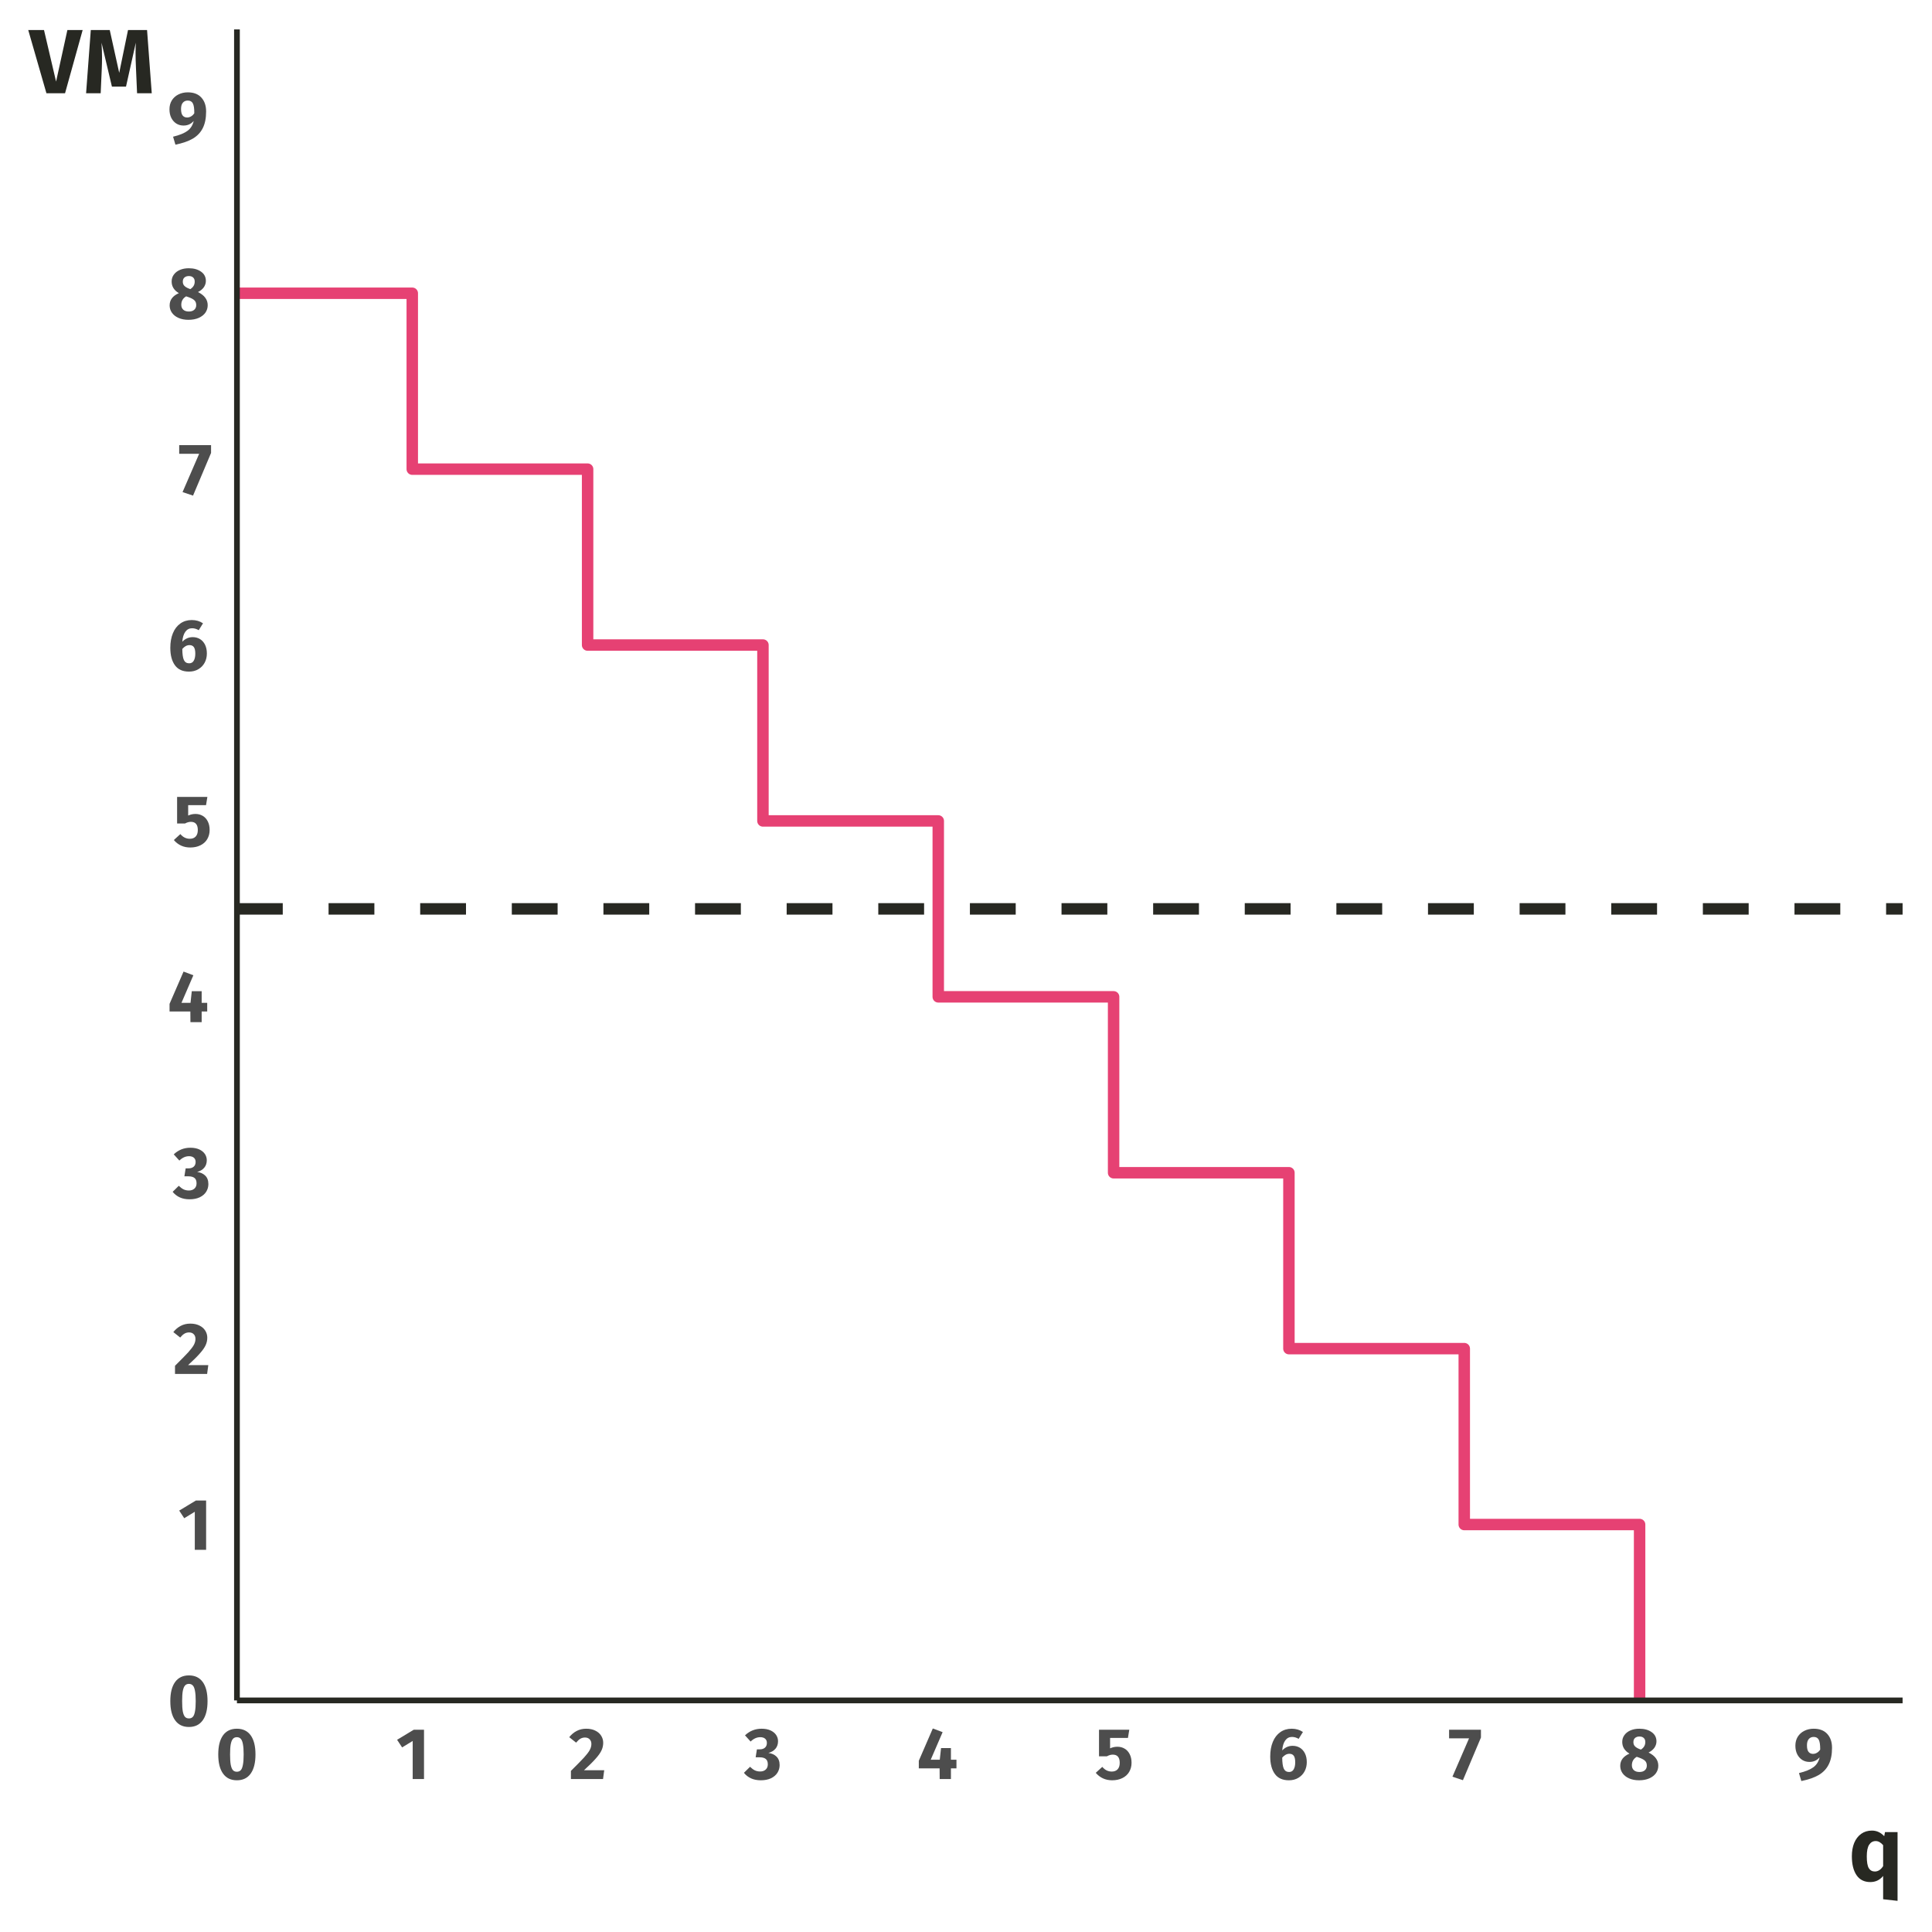
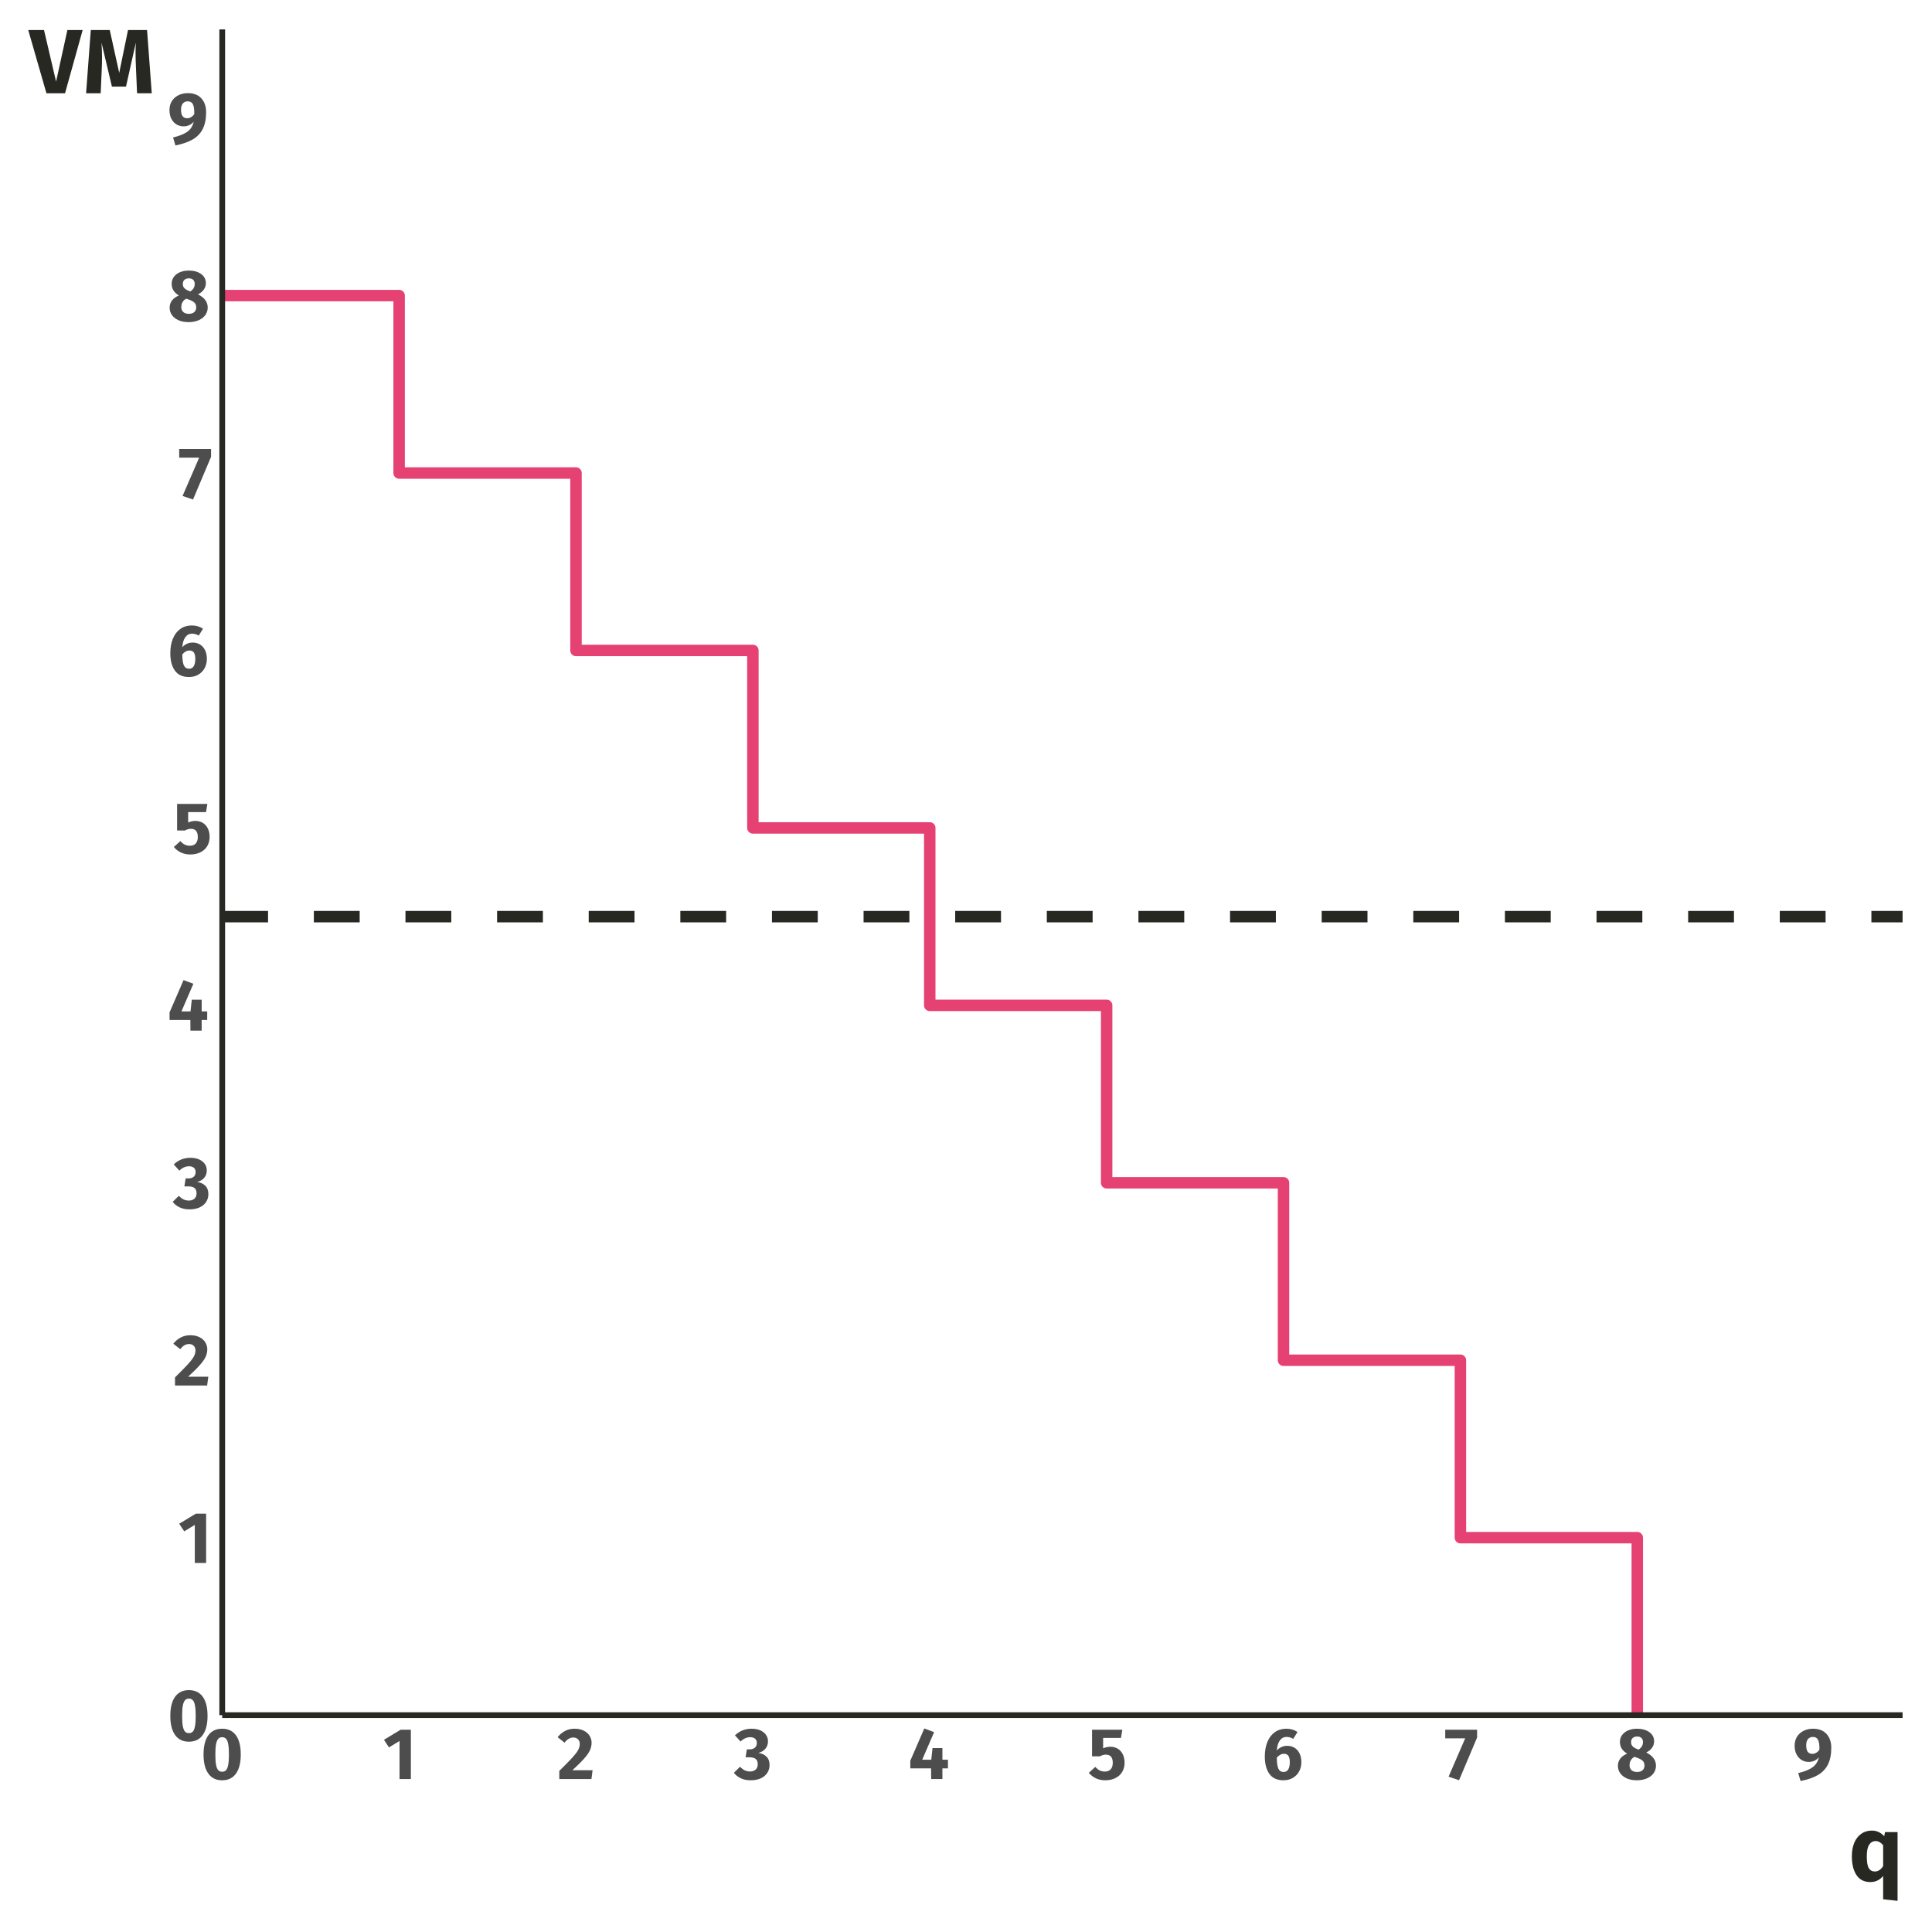
<svg xmlns="http://www.w3.org/2000/svg" xmlns:xlink="http://www.w3.org/1999/xlink" width="360" height="360" viewBox="0 0 360 360">
  <defs>
    <g>
      <g id="glyph-0-0">
        <path d="M 7.375 4.75 L 1.672 4.75 L 1.672 -14.266 L 7.375 -14.266 Z M 2.422 -13.562 L 2.422 4.047 L 6.641 4.047 L 6.641 -13.562 Z M 4.406 -6.125 C 4.945 -6.125 5.332 -5.977 5.562 -5.688 C 5.789 -5.406 5.906 -5.031 5.906 -4.562 C 5.906 -4.082 5.801 -3.711 5.594 -3.453 C 5.395 -3.191 5.07 -3.031 4.625 -2.969 L 4.625 -2.359 C 4.625 -2.254 4.586 -2.172 4.516 -2.109 C 4.453 -2.055 4.375 -2.031 4.281 -2.031 C 4.188 -2.031 4.102 -2.055 4.031 -2.109 C 3.969 -2.172 3.938 -2.254 3.938 -2.359 L 3.938 -3.5 C 4.414 -3.52 4.738 -3.602 4.906 -3.75 C 5.082 -3.906 5.172 -4.172 5.172 -4.547 C 5.172 -4.836 5.113 -5.066 5 -5.234 C 4.883 -5.398 4.664 -5.484 4.344 -5.484 C 4.082 -5.484 3.848 -5.43 3.641 -5.328 C 3.566 -5.297 3.508 -5.281 3.469 -5.281 C 3.363 -5.281 3.281 -5.312 3.219 -5.375 C 3.164 -5.438 3.141 -5.508 3.141 -5.594 C 3.141 -5.77 3.27 -5.898 3.531 -5.984 C 3.801 -6.078 4.094 -6.125 4.406 -6.125 Z M 4.281 -1.625 C 4.414 -1.625 4.523 -1.578 4.609 -1.484 C 4.703 -1.398 4.75 -1.289 4.75 -1.156 C 4.75 -1.008 4.703 -0.891 4.609 -0.797 C 4.523 -0.703 4.414 -0.656 4.281 -0.656 C 4.145 -0.656 4.031 -0.703 3.938 -0.797 C 3.852 -0.891 3.812 -1.008 3.812 -1.156 C 3.812 -1.289 3.852 -1.398 3.938 -1.484 C 4.031 -1.578 4.145 -1.625 4.281 -1.625 Z M 4.281 -1.625 " />
      </g>
      <g id="glyph-0-1">
        <path d="M 3.984 -9.375 C 5.109 -9.375 5.969 -8.961 6.562 -8.141 C 7.156 -7.316 7.453 -6.129 7.453 -4.578 C 7.453 -3.035 7.156 -1.848 6.562 -1.016 C 5.969 -0.18 5.109 0.234 3.984 0.234 C 2.859 0.234 2 -0.18 1.406 -1.016 C 0.812 -1.848 0.516 -3.035 0.516 -4.578 C 0.516 -6.129 0.812 -7.316 1.406 -8.141 C 2 -8.961 2.859 -9.375 3.984 -9.375 Z M 3.984 -7.797 C 3.672 -7.797 3.426 -7.691 3.25 -7.484 C 3.07 -7.285 2.938 -6.953 2.844 -6.484 C 2.758 -6.023 2.719 -5.391 2.719 -4.578 C 2.719 -3.766 2.758 -3.125 2.844 -2.656 C 2.938 -2.188 3.07 -1.852 3.25 -1.656 C 3.426 -1.457 3.672 -1.359 3.984 -1.359 C 4.285 -1.359 4.523 -1.453 4.703 -1.641 C 4.891 -1.836 5.023 -2.172 5.109 -2.641 C 5.203 -3.109 5.25 -3.754 5.25 -4.578 C 5.25 -5.398 5.203 -6.047 5.109 -6.516 C 5.023 -6.984 4.891 -7.312 4.703 -7.5 C 4.523 -7.695 4.285 -7.797 3.984 -7.797 Z M 3.984 -7.797 " />
      </g>
      <g id="glyph-0-2">
        <path d="M 5.188 0 L 3.078 0 L 3.078 -7.094 L 1.109 -5.891 L 0.172 -7.312 L 3.281 -9.188 L 5.188 -9.188 Z M 5.188 0 " />
      </g>
      <g id="glyph-0-3">
        <path d="M 3.234 -9.375 C 3.898 -9.375 4.469 -9.254 4.938 -9.016 C 5.414 -8.785 5.781 -8.469 6.031 -8.062 C 6.281 -7.664 6.406 -7.227 6.406 -6.75 C 6.406 -6.258 6.301 -5.789 6.094 -5.344 C 5.895 -4.906 5.539 -4.398 5.031 -3.828 C 4.531 -3.254 3.797 -2.523 2.828 -1.641 L 6.594 -1.641 L 6.375 0 L 0.391 0 L 0.391 -1.516 C 1.504 -2.617 2.316 -3.445 2.828 -4 C 3.336 -4.562 3.691 -5.023 3.891 -5.391 C 4.098 -5.766 4.203 -6.145 4.203 -6.531 C 4.203 -6.906 4.094 -7.195 3.875 -7.406 C 3.664 -7.625 3.379 -7.734 3.016 -7.734 C 2.691 -7.734 2.398 -7.656 2.141 -7.5 C 1.891 -7.352 1.629 -7.113 1.359 -6.781 L 0.078 -7.797 C 0.461 -8.285 0.922 -8.672 1.453 -8.953 C 1.984 -9.234 2.578 -9.375 3.234 -9.375 Z M 3.234 -9.375 " />
      </g>
      <g id="glyph-0-4">
-         <path d="M 3.25 -9.375 C 3.895 -9.375 4.445 -9.27 4.906 -9.062 C 5.363 -8.852 5.711 -8.57 5.953 -8.219 C 6.191 -7.863 6.312 -7.473 6.312 -7.047 C 6.312 -6.492 6.156 -6.031 5.844 -5.656 C 5.531 -5.281 5.086 -5.016 4.516 -4.859 C 5.129 -4.785 5.629 -4.562 6.016 -4.188 C 6.41 -3.812 6.609 -3.281 6.609 -2.594 C 6.609 -2.082 6.473 -1.609 6.203 -1.172 C 5.93 -0.742 5.531 -0.398 5 -0.141 C 4.469 0.109 3.832 0.234 3.094 0.234 C 1.758 0.234 0.711 -0.227 -0.047 -1.156 L 1.094 -2.281 C 1.406 -1.977 1.707 -1.754 2 -1.609 C 2.301 -1.473 2.629 -1.406 2.984 -1.406 C 3.398 -1.406 3.738 -1.52 4 -1.75 C 4.27 -1.988 4.406 -2.316 4.406 -2.734 C 4.406 -3.203 4.281 -3.535 4.031 -3.734 C 3.781 -3.941 3.406 -4.047 2.906 -4.047 L 2.141 -4.047 L 2.375 -5.531 L 2.906 -5.531 C 3.312 -5.531 3.633 -5.633 3.875 -5.844 C 4.113 -6.051 4.234 -6.348 4.234 -6.734 C 4.234 -7.066 4.125 -7.328 3.906 -7.516 C 3.688 -7.703 3.383 -7.797 3 -7.797 C 2.352 -7.797 1.754 -7.523 1.203 -6.984 L 0.156 -8.141 C 1.02 -8.961 2.051 -9.375 3.25 -9.375 Z M 3.25 -9.375 " />
+         <path d="M 3.25 -9.375 C 3.895 -9.375 4.445 -9.27 4.906 -9.062 C 5.363 -8.852 5.711 -8.57 5.953 -8.219 C 6.191 -7.863 6.312 -7.473 6.312 -7.047 C 6.312 -6.492 6.156 -6.031 5.844 -5.656 C 5.531 -5.281 5.086 -5.016 4.516 -4.859 C 5.129 -4.785 5.629 -4.562 6.016 -4.188 C 6.41 -3.812 6.609 -3.281 6.609 -2.594 C 6.609 -2.082 6.473 -1.609 6.203 -1.172 C 5.93 -0.742 5.531 -0.398 5 -0.141 C 4.469 0.105 3.832 0.234 3.094 0.234 C 1.758 0.234 0.711 -0.227 -0.047 -1.156 L 1.094 -2.281 C 1.406 -1.977 1.707 -1.754 2 -1.609 C 2.301 -1.473 2.629 -1.406 2.984 -1.406 C 3.398 -1.406 3.738 -1.52 4 -1.75 C 4.27 -1.988 4.406 -2.316 4.406 -2.734 C 4.406 -3.203 4.281 -3.535 4.031 -3.734 C 3.781 -3.941 3.406 -4.047 2.906 -4.047 L 2.141 -4.047 L 2.375 -5.531 L 2.906 -5.531 C 3.312 -5.531 3.633 -5.633 3.875 -5.844 C 4.113 -6.051 4.234 -6.348 4.234 -6.734 C 4.234 -7.066 4.125 -7.328 3.906 -7.516 C 3.688 -7.703 3.383 -7.797 3 -7.797 C 2.352 -7.797 1.754 -7.523 1.203 -6.984 L 0.156 -8.141 C 1.02 -8.961 2.051 -9.375 3.25 -9.375 Z M 3.25 -9.375 " />
      </g>
      <g id="glyph-0-5">
        <path d="M 7.391 -1.984 L 6.359 -1.984 L 6.359 0 L 4.266 0 L 4.25 -1.984 L 0.375 -1.984 L 0.375 -3.406 L 2.984 -9.422 L 4.812 -8.734 L 2.594 -3.594 L 4.281 -3.594 L 4.516 -5.766 L 6.359 -5.766 L 6.359 -3.594 L 7.391 -3.594 Z M 7.391 -1.984 " />
      </g>
      <g id="glyph-0-6">
        <path d="M 6.172 -7.656 L 2.844 -7.656 L 2.844 -5.719 C 3.27 -5.914 3.723 -6.016 4.203 -6.016 C 4.711 -6.016 5.164 -5.895 5.562 -5.656 C 5.957 -5.426 6.27 -5.082 6.5 -4.625 C 6.727 -4.176 6.844 -3.645 6.844 -3.031 C 6.844 -2.383 6.691 -1.812 6.391 -1.312 C 6.098 -0.82 5.676 -0.441 5.125 -0.172 C 4.582 0.098 3.953 0.234 3.234 0.234 C 1.992 0.234 0.973 -0.227 0.172 -1.156 L 1.391 -2.266 C 1.879 -1.68 2.469 -1.391 3.156 -1.391 C 3.625 -1.391 3.988 -1.531 4.25 -1.812 C 4.508 -2.094 4.641 -2.492 4.641 -3.016 C 4.641 -4.035 4.207 -4.547 3.344 -4.547 C 3.164 -4.547 2.988 -4.52 2.812 -4.469 C 2.645 -4.426 2.457 -4.348 2.25 -4.234 L 0.781 -4.234 L 0.781 -9.188 L 6.422 -9.188 Z M 6.172 -7.656 " />
      </g>
      <g id="glyph-0-7">
        <path d="M 4.688 -6.188 C 5.195 -6.188 5.648 -6.066 6.047 -5.828 C 6.441 -5.586 6.754 -5.238 6.984 -4.781 C 7.211 -4.32 7.328 -3.773 7.328 -3.141 C 7.328 -2.516 7.191 -1.945 6.922 -1.438 C 6.648 -0.926 6.258 -0.52 5.75 -0.219 C 5.25 0.082 4.664 0.234 4 0.234 C 2.82 0.234 1.945 -0.16 1.375 -0.953 C 0.801 -1.742 0.516 -2.828 0.516 -4.203 C 0.516 -5.234 0.676 -6.141 1 -6.922 C 1.32 -7.703 1.785 -8.305 2.391 -8.734 C 2.992 -9.16 3.703 -9.375 4.516 -9.375 C 5.305 -9.375 6.004 -9.172 6.609 -8.766 L 5.812 -7.484 C 5.406 -7.723 4.988 -7.844 4.562 -7.844 C 4.051 -7.844 3.633 -7.625 3.312 -7.188 C 3 -6.75 2.812 -6.129 2.75 -5.328 C 3.289 -5.898 3.938 -6.188 4.688 -6.188 Z M 4.031 -1.312 C 4.406 -1.312 4.688 -1.469 4.875 -1.781 C 5.07 -2.102 5.172 -2.547 5.172 -3.109 C 5.172 -3.68 5.082 -4.086 4.906 -4.328 C 4.727 -4.578 4.457 -4.703 4.094 -4.703 C 3.602 -4.703 3.156 -4.461 2.75 -3.984 C 2.758 -3.016 2.859 -2.328 3.047 -1.922 C 3.242 -1.516 3.57 -1.312 4.031 -1.312 Z M 4.031 -1.312 " />
      </g>
      <g id="glyph-0-8">
        <path d="M 6.109 -7.734 L 2.75 0.219 L 0.797 -0.438 L 3.891 -7.578 L 0.172 -7.578 L 0.172 -9.188 L 6.109 -9.188 Z M 6.109 -7.734 " />
      </g>
      <g id="glyph-0-9">
        <path d="M 5.672 -4.938 C 6.285 -4.633 6.738 -4.281 7.031 -3.875 C 7.332 -3.477 7.484 -3.016 7.484 -2.484 C 7.484 -1.984 7.344 -1.523 7.062 -1.109 C 6.781 -0.703 6.363 -0.375 5.812 -0.125 C 5.27 0.113 4.633 0.234 3.906 0.234 C 3.188 0.234 2.562 0.113 2.031 -0.125 C 1.5 -0.363 1.094 -0.688 0.812 -1.094 C 0.531 -1.5 0.391 -1.953 0.391 -2.453 C 0.391 -3.473 0.961 -4.234 2.109 -4.734 C 1.211 -5.266 0.766 -5.988 0.766 -6.906 C 0.766 -7.395 0.898 -7.82 1.172 -8.188 C 1.441 -8.562 1.816 -8.852 2.297 -9.062 C 2.785 -9.27 3.336 -9.375 3.953 -9.375 C 4.891 -9.375 5.656 -9.16 6.25 -8.734 C 6.844 -8.316 7.141 -7.742 7.141 -7.016 C 7.141 -6.609 7.02 -6.223 6.781 -5.859 C 6.539 -5.504 6.172 -5.195 5.672 -4.938 Z M 3.969 -7.922 C 3.625 -7.922 3.348 -7.828 3.141 -7.641 C 2.941 -7.461 2.844 -7.207 2.844 -6.875 C 2.844 -6.57 2.93 -6.32 3.109 -6.125 C 3.285 -5.926 3.566 -5.75 3.953 -5.594 L 4.25 -5.484 C 4.551 -5.691 4.758 -5.906 4.875 -6.125 C 5 -6.344 5.062 -6.602 5.062 -6.906 C 5.062 -7.219 4.969 -7.461 4.781 -7.641 C 4.594 -7.828 4.32 -7.922 3.969 -7.922 Z M 3.969 -1.312 C 4.406 -1.312 4.742 -1.422 4.984 -1.641 C 5.223 -1.859 5.344 -2.145 5.344 -2.5 C 5.344 -2.875 5.238 -3.164 5.031 -3.375 C 4.82 -3.594 4.453 -3.797 3.922 -3.984 L 3.469 -4.141 C 2.863 -3.785 2.562 -3.258 2.562 -2.562 C 2.562 -2.176 2.688 -1.867 2.938 -1.641 C 3.188 -1.422 3.531 -1.312 3.969 -1.312 Z M 3.969 -1.312 " />
      </g>
      <g id="glyph-0-10">
        <path d="M 3.766 -9.375 C 4.867 -9.375 5.711 -9.051 6.297 -8.406 C 6.891 -7.758 7.188 -6.895 7.188 -5.812 C 7.188 -4.57 6.984 -3.547 6.578 -2.734 C 6.18 -1.922 5.566 -1.266 4.734 -0.766 C 3.898 -0.273 2.812 0.102 1.469 0.375 L 1.031 -1.109 C 2.227 -1.398 3.125 -1.766 3.719 -2.203 C 4.312 -2.641 4.695 -3.254 4.875 -4.047 C 4.383 -3.473 3.754 -3.188 2.984 -3.188 C 2.492 -3.188 2.051 -3.305 1.656 -3.547 C 1.258 -3.797 0.941 -4.148 0.703 -4.609 C 0.473 -5.066 0.359 -5.602 0.359 -6.219 C 0.359 -6.844 0.504 -7.395 0.797 -7.875 C 1.098 -8.352 1.508 -8.723 2.031 -8.984 C 2.551 -9.242 3.129 -9.375 3.766 -9.375 Z M 3.641 -4.688 C 3.898 -4.688 4.145 -4.754 4.375 -4.891 C 4.613 -5.023 4.816 -5.223 4.984 -5.484 C 4.992 -6.348 4.906 -6.957 4.719 -7.312 C 4.539 -7.664 4.223 -7.844 3.766 -7.844 C 3.379 -7.844 3.07 -7.707 2.844 -7.438 C 2.625 -7.176 2.516 -6.789 2.516 -6.281 C 2.516 -5.719 2.613 -5.312 2.812 -5.062 C 3.02 -4.812 3.297 -4.688 3.641 -4.688 Z M 3.641 -4.688 " />
      </g>
      <g id="glyph-1-0">
        <path d="M 9.234 5.953 L 2.094 5.953 L 2.094 -17.844 L 9.234 -17.844 Z M 3.031 -16.969 L 3.031 5.062 L 8.312 5.062 L 8.312 -16.969 Z M 5.516 -7.672 C 6.191 -7.672 6.672 -7.488 6.953 -7.125 C 7.242 -6.758 7.391 -6.289 7.391 -5.719 C 7.391 -5.113 7.258 -4.645 7 -4.312 C 6.75 -3.988 6.344 -3.785 5.781 -3.703 L 5.781 -2.938 C 5.781 -2.812 5.738 -2.711 5.656 -2.641 C 5.57 -2.566 5.473 -2.531 5.359 -2.531 C 5.242 -2.531 5.145 -2.566 5.062 -2.641 C 4.977 -2.711 4.938 -2.812 4.938 -2.938 L 4.938 -4.375 C 5.531 -4.406 5.938 -4.516 6.156 -4.703 C 6.375 -4.891 6.484 -5.211 6.484 -5.672 C 6.484 -6.047 6.406 -6.332 6.25 -6.531 C 6.102 -6.738 5.832 -6.844 5.438 -6.844 C 5.113 -6.844 4.82 -6.781 4.562 -6.656 C 4.469 -6.625 4.391 -6.609 4.328 -6.609 C 4.203 -6.609 4.102 -6.645 4.031 -6.719 C 3.957 -6.789 3.922 -6.883 3.922 -7 C 3.922 -7.219 4.086 -7.383 4.422 -7.5 C 4.766 -7.613 5.129 -7.672 5.516 -7.672 Z M 5.359 -2.047 C 5.523 -2.047 5.664 -1.988 5.781 -1.875 C 5.895 -1.758 5.953 -1.613 5.953 -1.438 C 5.953 -1.258 5.895 -1.109 5.781 -0.984 C 5.664 -0.867 5.523 -0.812 5.359 -0.812 C 5.18 -0.812 5.035 -0.867 4.922 -0.984 C 4.816 -1.109 4.766 -1.258 4.766 -1.438 C 4.766 -1.613 4.816 -1.758 4.922 -1.875 C 5.035 -1.988 5.18 -2.047 5.359 -2.047 Z M 5.359 -2.047 " />
      </g>
      <g id="glyph-1-1">
        <path d="M 9.062 -9.031 L 9.062 3.781 L 6.375 3.484 L 6.375 -0.859 C 5.758 -0.098 4.961 0.281 3.984 0.281 C 2.859 0.281 2.004 -0.145 1.422 -1 C 0.836 -1.863 0.547 -3.039 0.547 -4.531 C 0.547 -5.469 0.691 -6.297 0.984 -7.016 C 1.285 -7.734 1.719 -8.297 2.281 -8.703 C 2.852 -9.109 3.52 -9.312 4.281 -9.312 C 5.164 -9.312 5.93 -8.961 6.578 -8.266 L 6.719 -9.031 Z M 4.828 -1.688 C 5.43 -1.688 5.945 -2.02 6.375 -2.688 L 6.375 -6.594 C 6.156 -6.844 5.938 -7.031 5.719 -7.156 C 5.5 -7.289 5.254 -7.359 4.984 -7.359 C 4.473 -7.359 4.066 -7.129 3.766 -6.672 C 3.473 -6.211 3.328 -5.492 3.328 -4.516 C 3.328 -3.461 3.453 -2.727 3.703 -2.312 C 3.961 -1.895 4.336 -1.688 4.828 -1.688 Z M 4.828 -1.688 " />
      </g>
      <g id="glyph-1-2">
        <path d="M 6.641 0 L 3.172 0 L -0.219 -11.781 L 2.719 -11.781 L 4.969 -2.172 L 7.078 -11.781 L 9.922 -11.781 Z M 6.641 0 " />
      </g>
      <g id="glyph-1-3">
        <path d="M 12.797 0 L 10.062 0 L 9.859 -4.609 C 9.805 -5.703 9.781 -6.68 9.781 -7.547 C 9.781 -8.203 9.797 -8.828 9.828 -9.422 L 8 -1.234 L 5.375 -1.234 L 3.438 -9.422 C 3.5 -8.43 3.531 -7.5 3.531 -6.625 C 3.531 -5.969 3.516 -5.285 3.484 -4.578 L 3.281 0 L 0.562 0 L 1.438 -11.781 L 4.969 -11.781 L 6.734 -3.797 L 8.375 -11.781 L 11.922 -11.781 Z M 12.797 0 " />
      </g>
    </g>
    <clipPath id="clip-0">
-       <path clip-rule="nonzero" d="M 44.152 53 L 307 53 L 307 316.852 L 44.152 316.852 Z M 44.152 53 " />
+       <path clip-rule="nonzero" d="M 41.41 54 L 307 54 L 307 319.59 L 41.41 319.59 Z M 41.41 54 " />
    </clipPath>
    <clipPath id="clip-1">
-       <path clip-rule="nonzero" d="M 44.152 168 L 354.523 168 L 354.523 171 L 44.152 171 Z M 44.152 168 " />
+       <path clip-rule="nonzero" d="M 41.41 169 L 354.52 169 L 354.52 172 L 41.41 172 Z M 41.41 169 " />
    </clipPath>
  </defs>
  <rect x="-36" y="-36" width="432" height="432" fill="rgb(100%, 100%, 100%)" fill-opacity="1" />
  <g clip-path="url(#clip-0)">
-     <path fill="none" stroke-width="2.134" stroke-linecap="butt" stroke-linejoin="round" stroke="rgb(90.196%, 25.49%, 45.098%)" stroke-opacity="1" stroke-miterlimit="10" d="M 44.152 54.645 L 76.82 54.645 L 76.82 87.418 L 109.492 87.418 L 109.492 120.195 L 142.164 120.195 L 142.164 152.969 L 174.832 152.969 L 174.832 185.746 L 207.504 185.746 L 207.504 218.523 L 240.172 218.523 L 240.172 251.297 L 272.844 251.297 L 272.844 284.074 L 305.516 284.074 L 305.516 316.848 " />
+     <path fill="none" stroke-width="2.134" stroke-linecap="butt" stroke-linejoin="round" stroke="rgb(90.196%, 25.49%, 45.098%)" stroke-opacity="1" stroke-miterlimit="10" d="M 41.41 55.074 L 74.371 55.074 L 74.371 88.141 L 107.328 88.141 L 107.328 121.203 L 140.289 121.203 L 140.289 154.27 L 173.246 154.27 L 173.246 187.332 L 206.207 187.332 L 206.207 220.398 L 239.164 220.398 L 239.164 253.461 L 272.125 253.461 L 272.125 286.523 L 305.082 286.523 L 305.082 319.59 " />
  </g>
  <g clip-path="url(#clip-1)">
-     <path fill="none" stroke-width="2.134" stroke-linecap="butt" stroke-linejoin="round" stroke="rgb(15.294%, 15.686%, 13.333%)" stroke-opacity="1" stroke-dasharray="8.536 8.536" stroke-miterlimit="10" d="M 44.152 169.359 L 354.52 169.359 " />
+     <path fill="none" stroke-width="2.134" stroke-linecap="butt" stroke-linejoin="round" stroke="rgb(15.294%, 15.686%, 13.333%)" stroke-opacity="1" stroke-dasharray="8.536 8.536" stroke-miterlimit="10" d="M 41.41 170.801 L 354.52 170.801 " />
  </g>
-   <path fill="none" stroke-width="1.067" stroke-linecap="butt" stroke-linejoin="round" stroke="rgb(15.294%, 15.686%, 13.333%)" stroke-opacity="1" stroke-miterlimit="10" d="M 44.152 316.848 L 44.152 5.48 " />
+   <path fill="none" stroke-width="1.067" stroke-linecap="butt" stroke-linejoin="round" stroke="rgb(15.294%, 15.686%, 13.333%)" stroke-opacity="1" stroke-miterlimit="10" d="M 41.41 319.59 L 41.41 5.48 " />
  <g fill="rgb(30.196%, 30.196%, 30.196%)" fill-opacity="1">
-     <use xlink:href="#glyph-0-1" x="31.219" y="321.562" />
+     <use xlink:href="#glyph-0-1" x="31.219" y="324.305" />
  </g>
  <g fill="rgb(30.196%, 30.196%, 30.196%)" fill-opacity="1">
-     <use xlink:href="#glyph-0-2" x="33.219" y="288.789" />
+     <use xlink:href="#glyph-0-2" x="33.219" y="291.238" />
  </g>
  <g fill="rgb(30.196%, 30.196%, 30.196%)" fill-opacity="1">
-     <use xlink:href="#glyph-0-3" x="32.219" y="256.012" />
+     <use xlink:href="#glyph-0-3" x="32.219" y="258.176" />
  </g>
  <g fill="rgb(30.196%, 30.196%, 30.196%)" fill-opacity="1">
-     <use xlink:href="#glyph-0-4" x="32.219" y="223.238" />
+     <use xlink:href="#glyph-0-4" x="32.219" y="225.113" />
  </g>
  <g fill="rgb(30.196%, 30.196%, 30.196%)" fill-opacity="1">
-     <use xlink:href="#glyph-0-5" x="31.219" y="190.461" />
+     <use xlink:href="#glyph-0-5" x="31.219" y="192.047" />
  </g>
  <g fill="rgb(30.196%, 30.196%, 30.196%)" fill-opacity="1">
-     <use xlink:href="#glyph-0-6" x="32.219" y="157.684" />
+     <use xlink:href="#glyph-0-6" x="32.219" y="158.984" />
  </g>
  <g fill="rgb(30.196%, 30.196%, 30.196%)" fill-opacity="1">
-     <use xlink:href="#glyph-0-7" x="31.219" y="124.91" />
+     <use xlink:href="#glyph-0-7" x="31.219" y="125.918" />
  </g>
  <g fill="rgb(30.196%, 30.196%, 30.196%)" fill-opacity="1">
-     <use xlink:href="#glyph-0-8" x="33.219" y="92.133" />
+     <use xlink:href="#glyph-0-8" x="33.219" y="92.855" />
  </g>
  <g fill="rgb(30.196%, 30.196%, 30.196%)" fill-opacity="1">
-     <use xlink:href="#glyph-0-9" x="31.219" y="59.359" />
+     <use xlink:href="#glyph-0-9" x="31.219" y="59.789" />
  </g>
  <g fill="rgb(30.196%, 30.196%, 30.196%)" fill-opacity="1">
-     <use xlink:href="#glyph-0-10" x="31.219" y="26.582" />
+     <use xlink:href="#glyph-0-10" x="31.219" y="26.727" />
  </g>
-   <path fill="none" stroke-width="1.067" stroke-linecap="butt" stroke-linejoin="round" stroke="rgb(15.294%, 15.686%, 13.333%)" stroke-opacity="1" stroke-miterlimit="10" d="M 44.152 316.848 L 354.52 316.848 " />
+   <path fill="none" stroke-width="1.067" stroke-linecap="butt" stroke-linejoin="round" stroke="rgb(15.294%, 15.686%, 13.333%)" stroke-opacity="1" stroke-miterlimit="10" d="M 41.41 319.59 L 354.52 319.59 " />
  <g fill="rgb(30.196%, 30.196%, 30.196%)" fill-opacity="1">
-     <use xlink:href="#glyph-0-1" x="40.152" y="331.496" />
+     <use xlink:href="#glyph-0-1" x="37.41" y="331.496" />
  </g>
  <g fill="rgb(30.196%, 30.196%, 30.196%)" fill-opacity="1">
-     <use xlink:href="#glyph-0-2" x="73.82" y="331.496" />
+     <use xlink:href="#glyph-0-2" x="71.371" y="331.496" />
  </g>
  <g fill="rgb(30.196%, 30.196%, 30.196%)" fill-opacity="1">
-     <use xlink:href="#glyph-0-3" x="105.992" y="331.496" />
+     <use xlink:href="#glyph-0-3" x="103.828" y="331.496" />
  </g>
  <g fill="rgb(30.196%, 30.196%, 30.196%)" fill-opacity="1">
-     <use xlink:href="#glyph-0-4" x="138.664" y="331.496" />
+     <use xlink:href="#glyph-0-4" x="136.789" y="331.496" />
  </g>
  <g fill="rgb(30.196%, 30.196%, 30.196%)" fill-opacity="1">
-     <use xlink:href="#glyph-0-5" x="170.832" y="331.496" />
+     <use xlink:href="#glyph-0-5" x="169.246" y="331.496" />
  </g>
  <g fill="rgb(30.196%, 30.196%, 30.196%)" fill-opacity="1">
-     <use xlink:href="#glyph-0-6" x="204.004" y="331.496" />
+     <use xlink:href="#glyph-0-6" x="202.707" y="331.496" />
  </g>
  <g fill="rgb(30.196%, 30.196%, 30.196%)" fill-opacity="1">
-     <use xlink:href="#glyph-0-7" x="236.172" y="331.496" />
+     <use xlink:href="#glyph-0-7" x="235.164" y="331.496" />
  </g>
  <g fill="rgb(30.196%, 30.196%, 30.196%)" fill-opacity="1">
-     <use xlink:href="#glyph-0-8" x="269.844" y="331.496" />
+     <use xlink:href="#glyph-0-8" x="269.125" y="331.496" />
  </g>
  <g fill="rgb(30.196%, 30.196%, 30.196%)" fill-opacity="1">
-     <use xlink:href="#glyph-0-9" x="301.516" y="331.496" />
+     <use xlink:href="#glyph-0-9" x="301.082" y="331.496" />
  </g>
  <g fill="rgb(30.196%, 30.196%, 30.196%)" fill-opacity="1">
-     <use xlink:href="#glyph-0-10" x="334.184" y="331.496" />
+     <use xlink:href="#glyph-0-10" x="334.043" y="331.496" />
  </g>
  <g fill="rgb(15.294%, 15.686%, 13.333%)" fill-opacity="1">
    <use xlink:href="#glyph-1-1" x="344.52" y="350.414" />
  </g>
  <g fill="rgb(15.294%, 15.686%, 13.333%)" fill-opacity="1">
    <use xlink:href="#glyph-1-2" x="5.48" y="17.375" />
    <use xlink:href="#glyph-1-3" x="15.48" y="17.375" />
  </g>
</svg>
